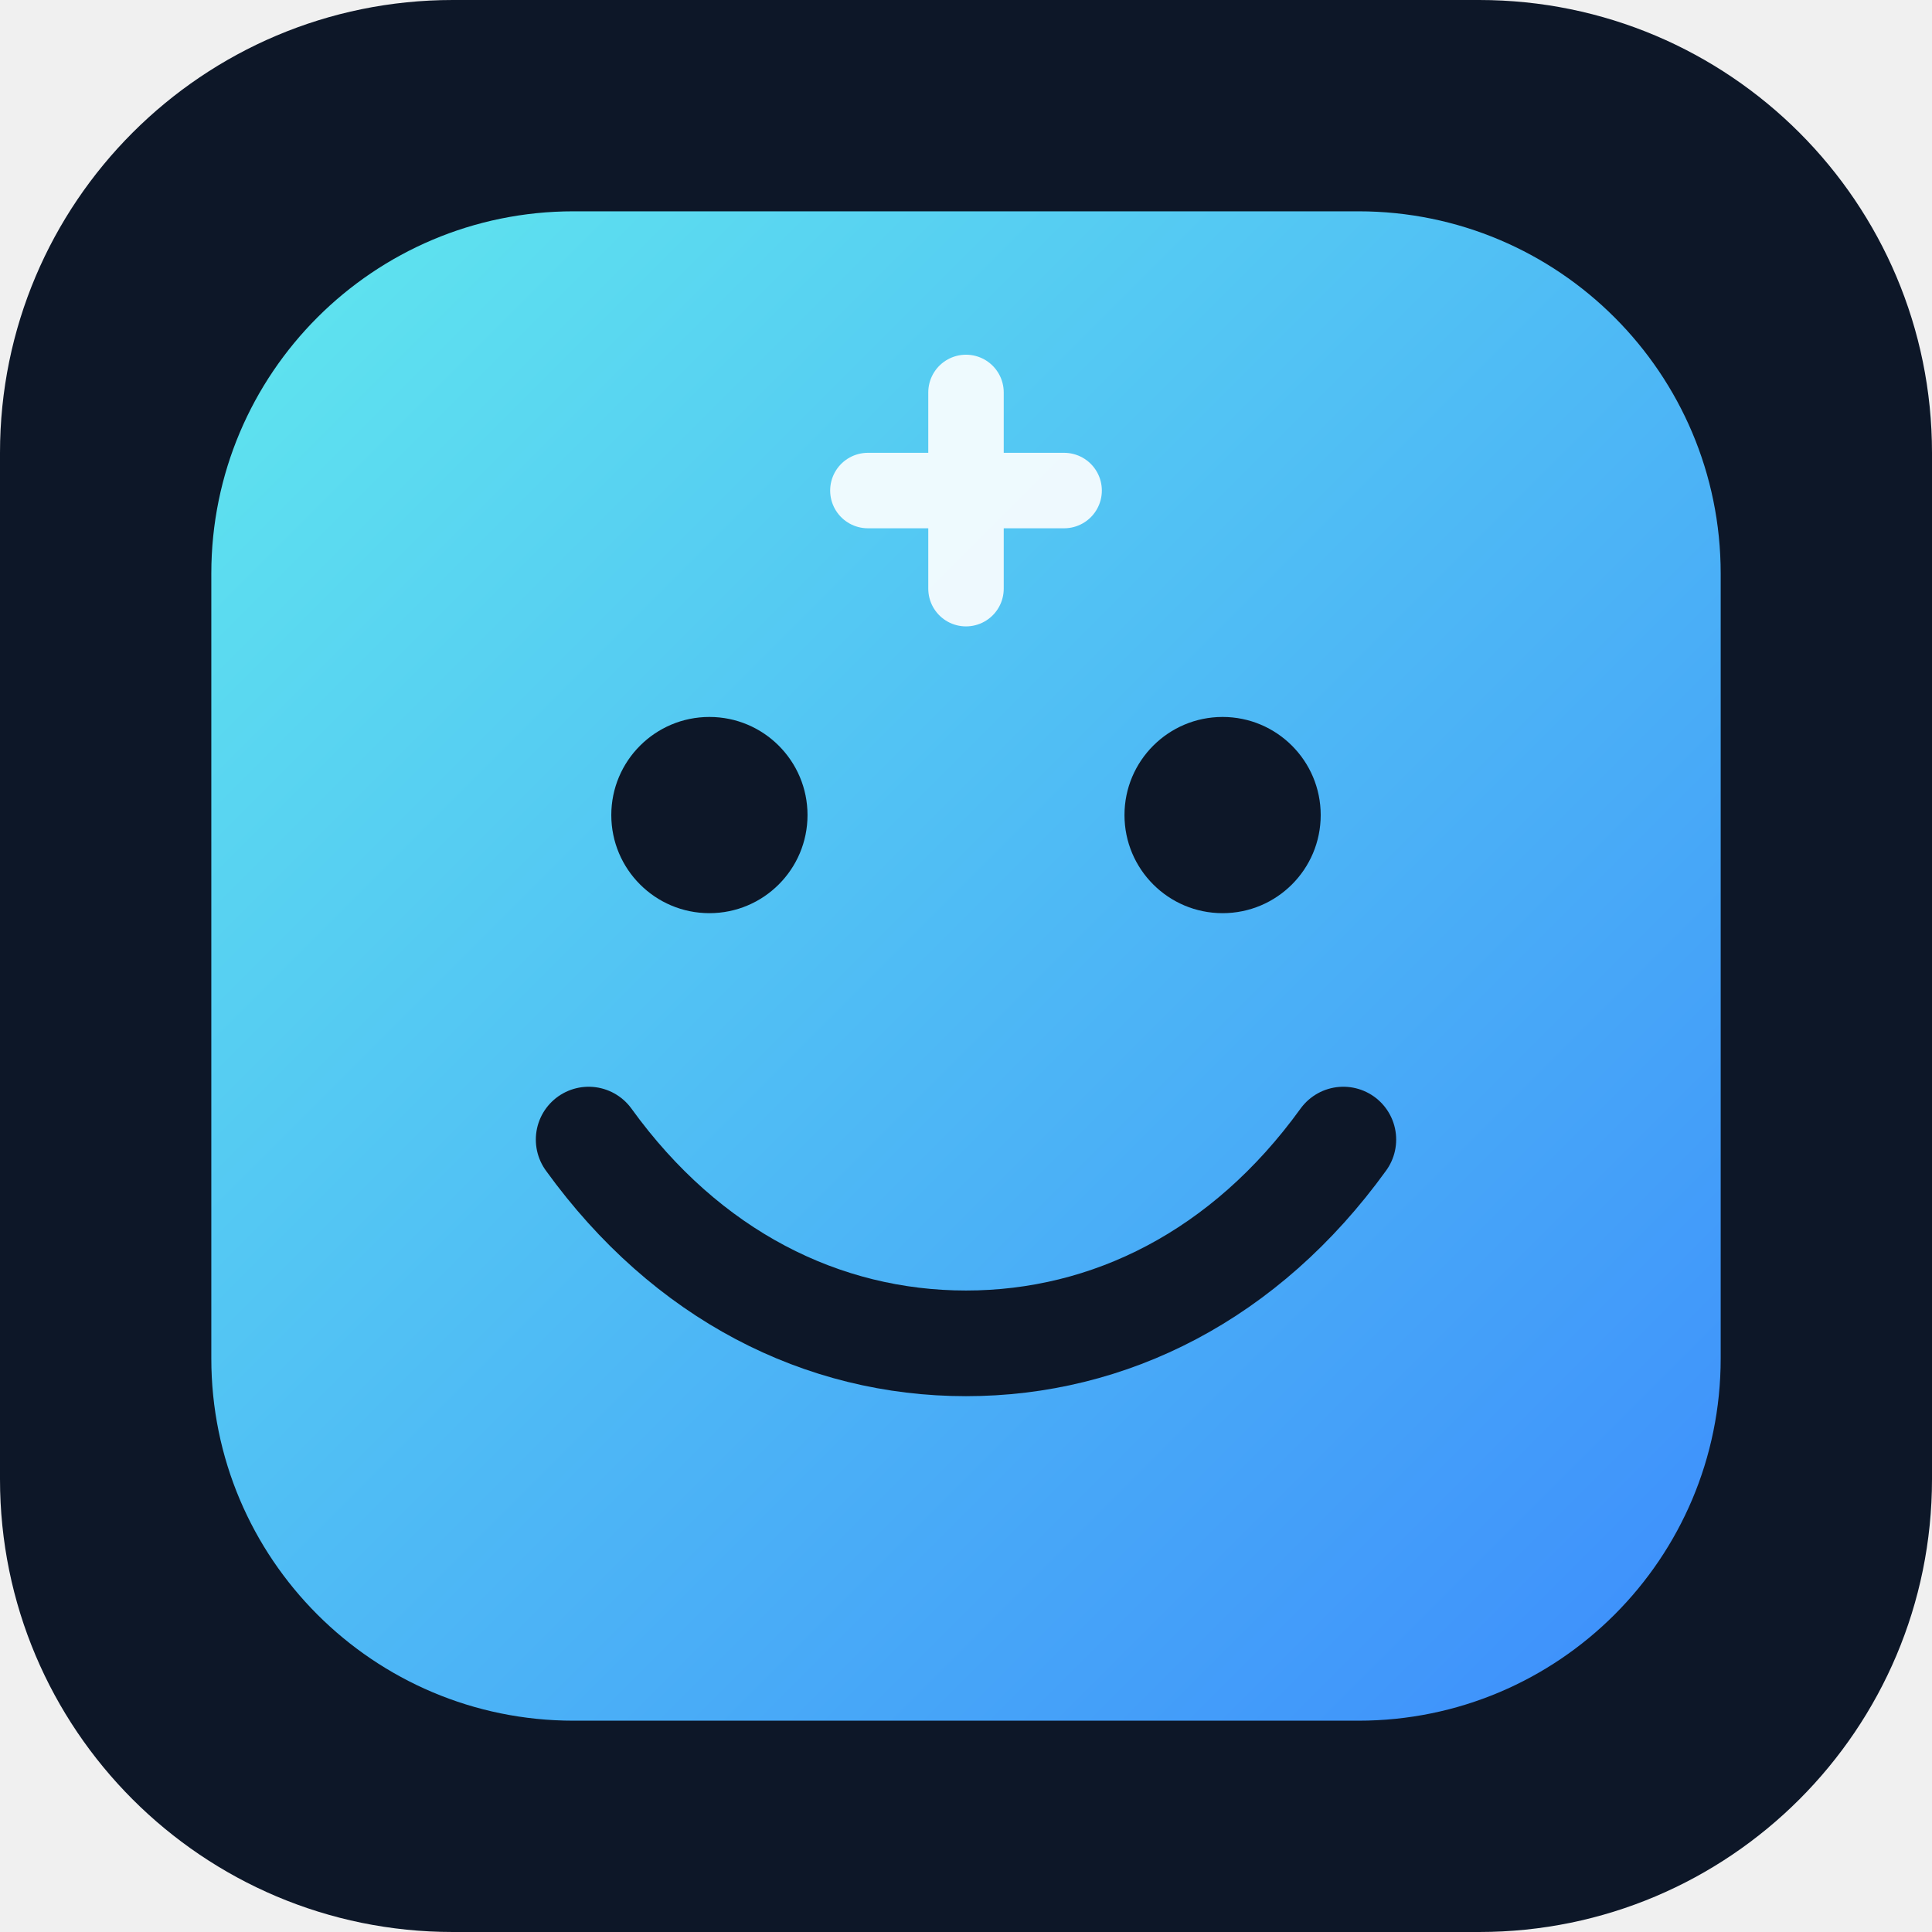
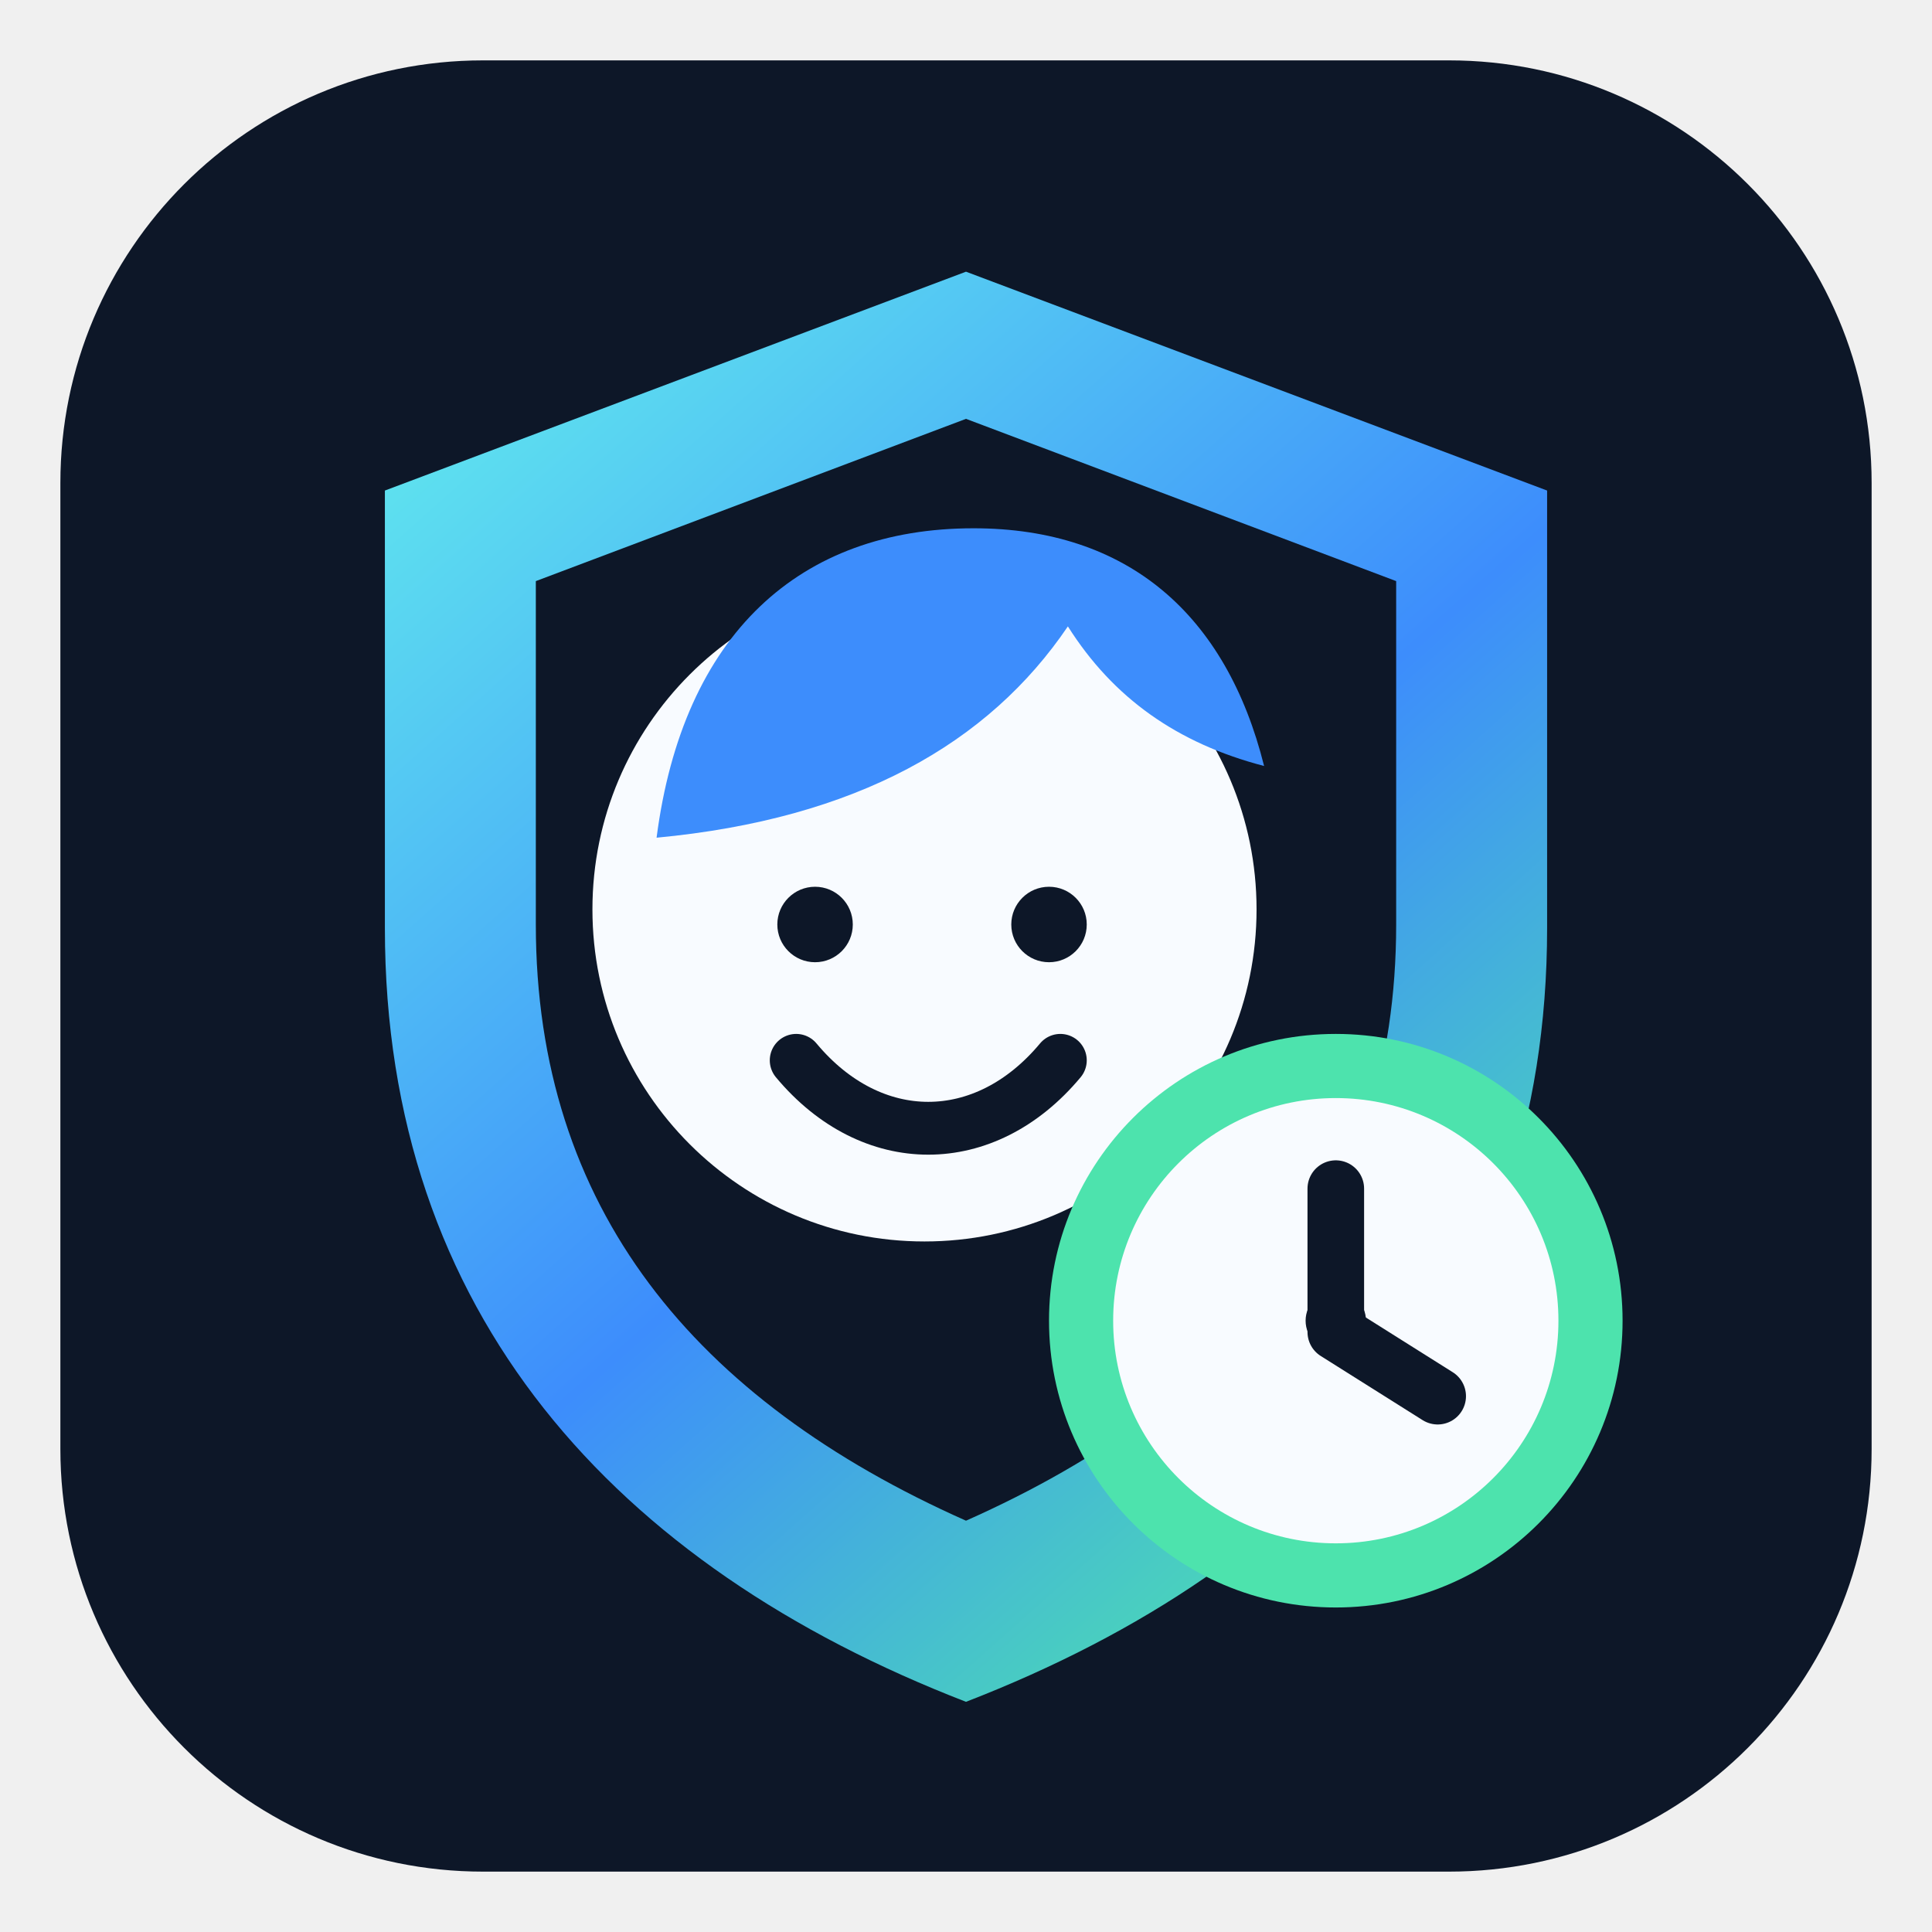
- <svg xmlns="http://www.w3.org/2000/svg" width="256" height="256" viewBox="0 0 256 256">
+ <svg xmlns="http://www.w3.org/2000/svg" width="512" height="512" viewBox="0 0 512 512" role="img" aria-label="FaceKids">
  <defs>
-     <linearGradient id="g" x1="0" y1="0" x2="1" y2="1">
-       <stop stop-color="#60e7ee" />
-       <stop offset="1" stop-color="#3d8dfc" />
+     <linearGradient id="shield" x1="116" y1="94" x2="394" y2="406" gradientUnits="userSpaceOnUse">
+       <stop stop-color="#60E7EE" />
+       <stop offset="0.55" stop-color="#3D8DFC" />
+       <stop offset="1" stop-color="#4DE3AD" />
    </linearGradient>
  </defs>
-   <rect width="256" height="256" rx="60" fill="#0d1728" />
-   <rect x="28" y="28" width="200" height="200" rx="48" fill="url(#g)" />
-   <circle cx="94" cy="108" r="13" fill="#0d1728" />
-   <circle cx="162" cy="108" r="13" fill="#0d1728" />
-   <path d="M78 151c13 18 31 27 50 27s37-9 50-27" fill="none" stroke="#0d1728" stroke-width="14" stroke-linecap="round" />
-   <path d="M128 52v26M115 65h26" stroke="#fff" stroke-width="10" stroke-linecap="round" opacity=".9" />
+   <rect x="16" y="16" width="480" height="480" rx="112" fill="#0D1728" />
+   <path d="M256 72 410 130v116c0 102-61 169-154 205-93-36-154-103-154-205V130L256 72Z" fill="url(#shield)" />
+   <path d="M256 111 370 154v91c0 75-42 126-114 158-72-32-114-83-114-158v-91l114-43Z" fill="#0D1728" />
+   <circle cx="245" cy="241" r="88" fill="#F8FBFF" />
+   <path d="M174 222c7-54 38-82 84-82 41 0 67 23 77 63-23-6-40-18-52-37-21 31-56 51-109 56Z" fill="#3D8DFC" />
+   <circle cx="216" cy="245" r="10" fill="#0D1728" />
+   <circle cx="278" cy="245" r="10" fill="#0D1728" />
+   <path d="M211 281c20 24 50 24 70 0" fill="none" stroke="#0D1728" stroke-width="14" stroke-linecap="round" />
+   <circle cx="354" cy="350" r="76" fill="#4DE3AD" />
+   <circle cx="354" cy="350" r="59" fill="#F8FBFF" />
+   <path d="M354 315v38l27 17" fill="none" stroke="#0D1728" stroke-width="15" stroke-linecap="round" stroke-linejoin="round" />
+   <circle cx="354" cy="350" r="8" fill="#0D1728" />
</svg>
